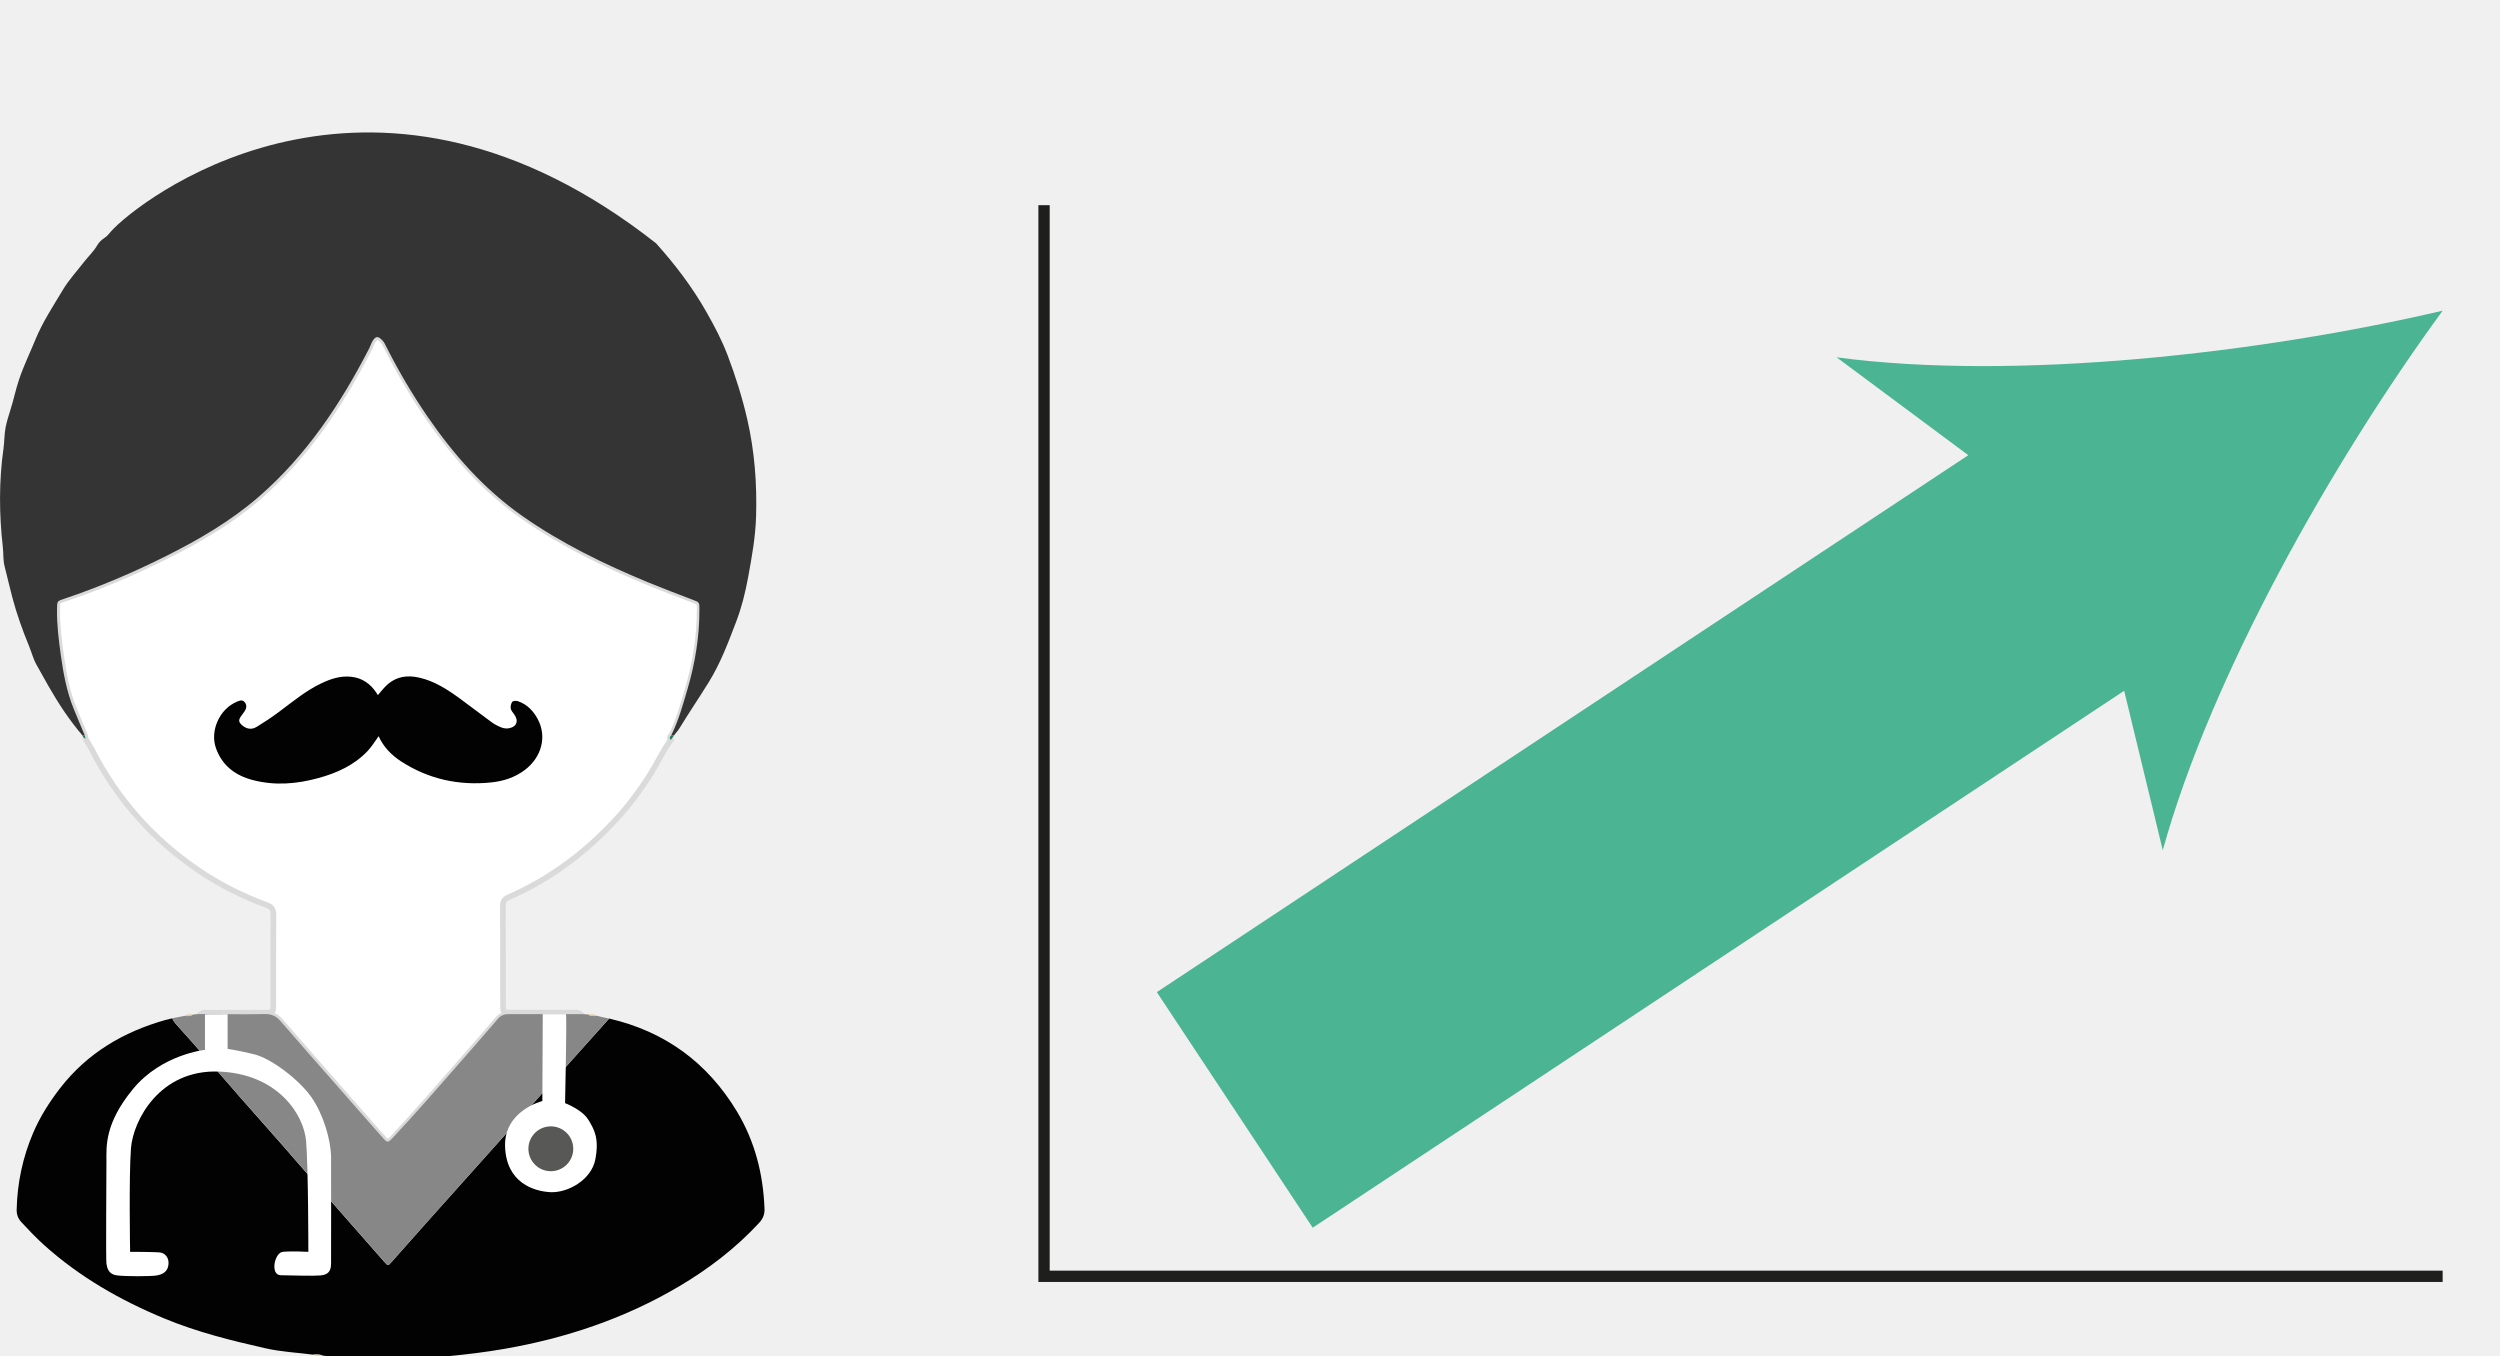
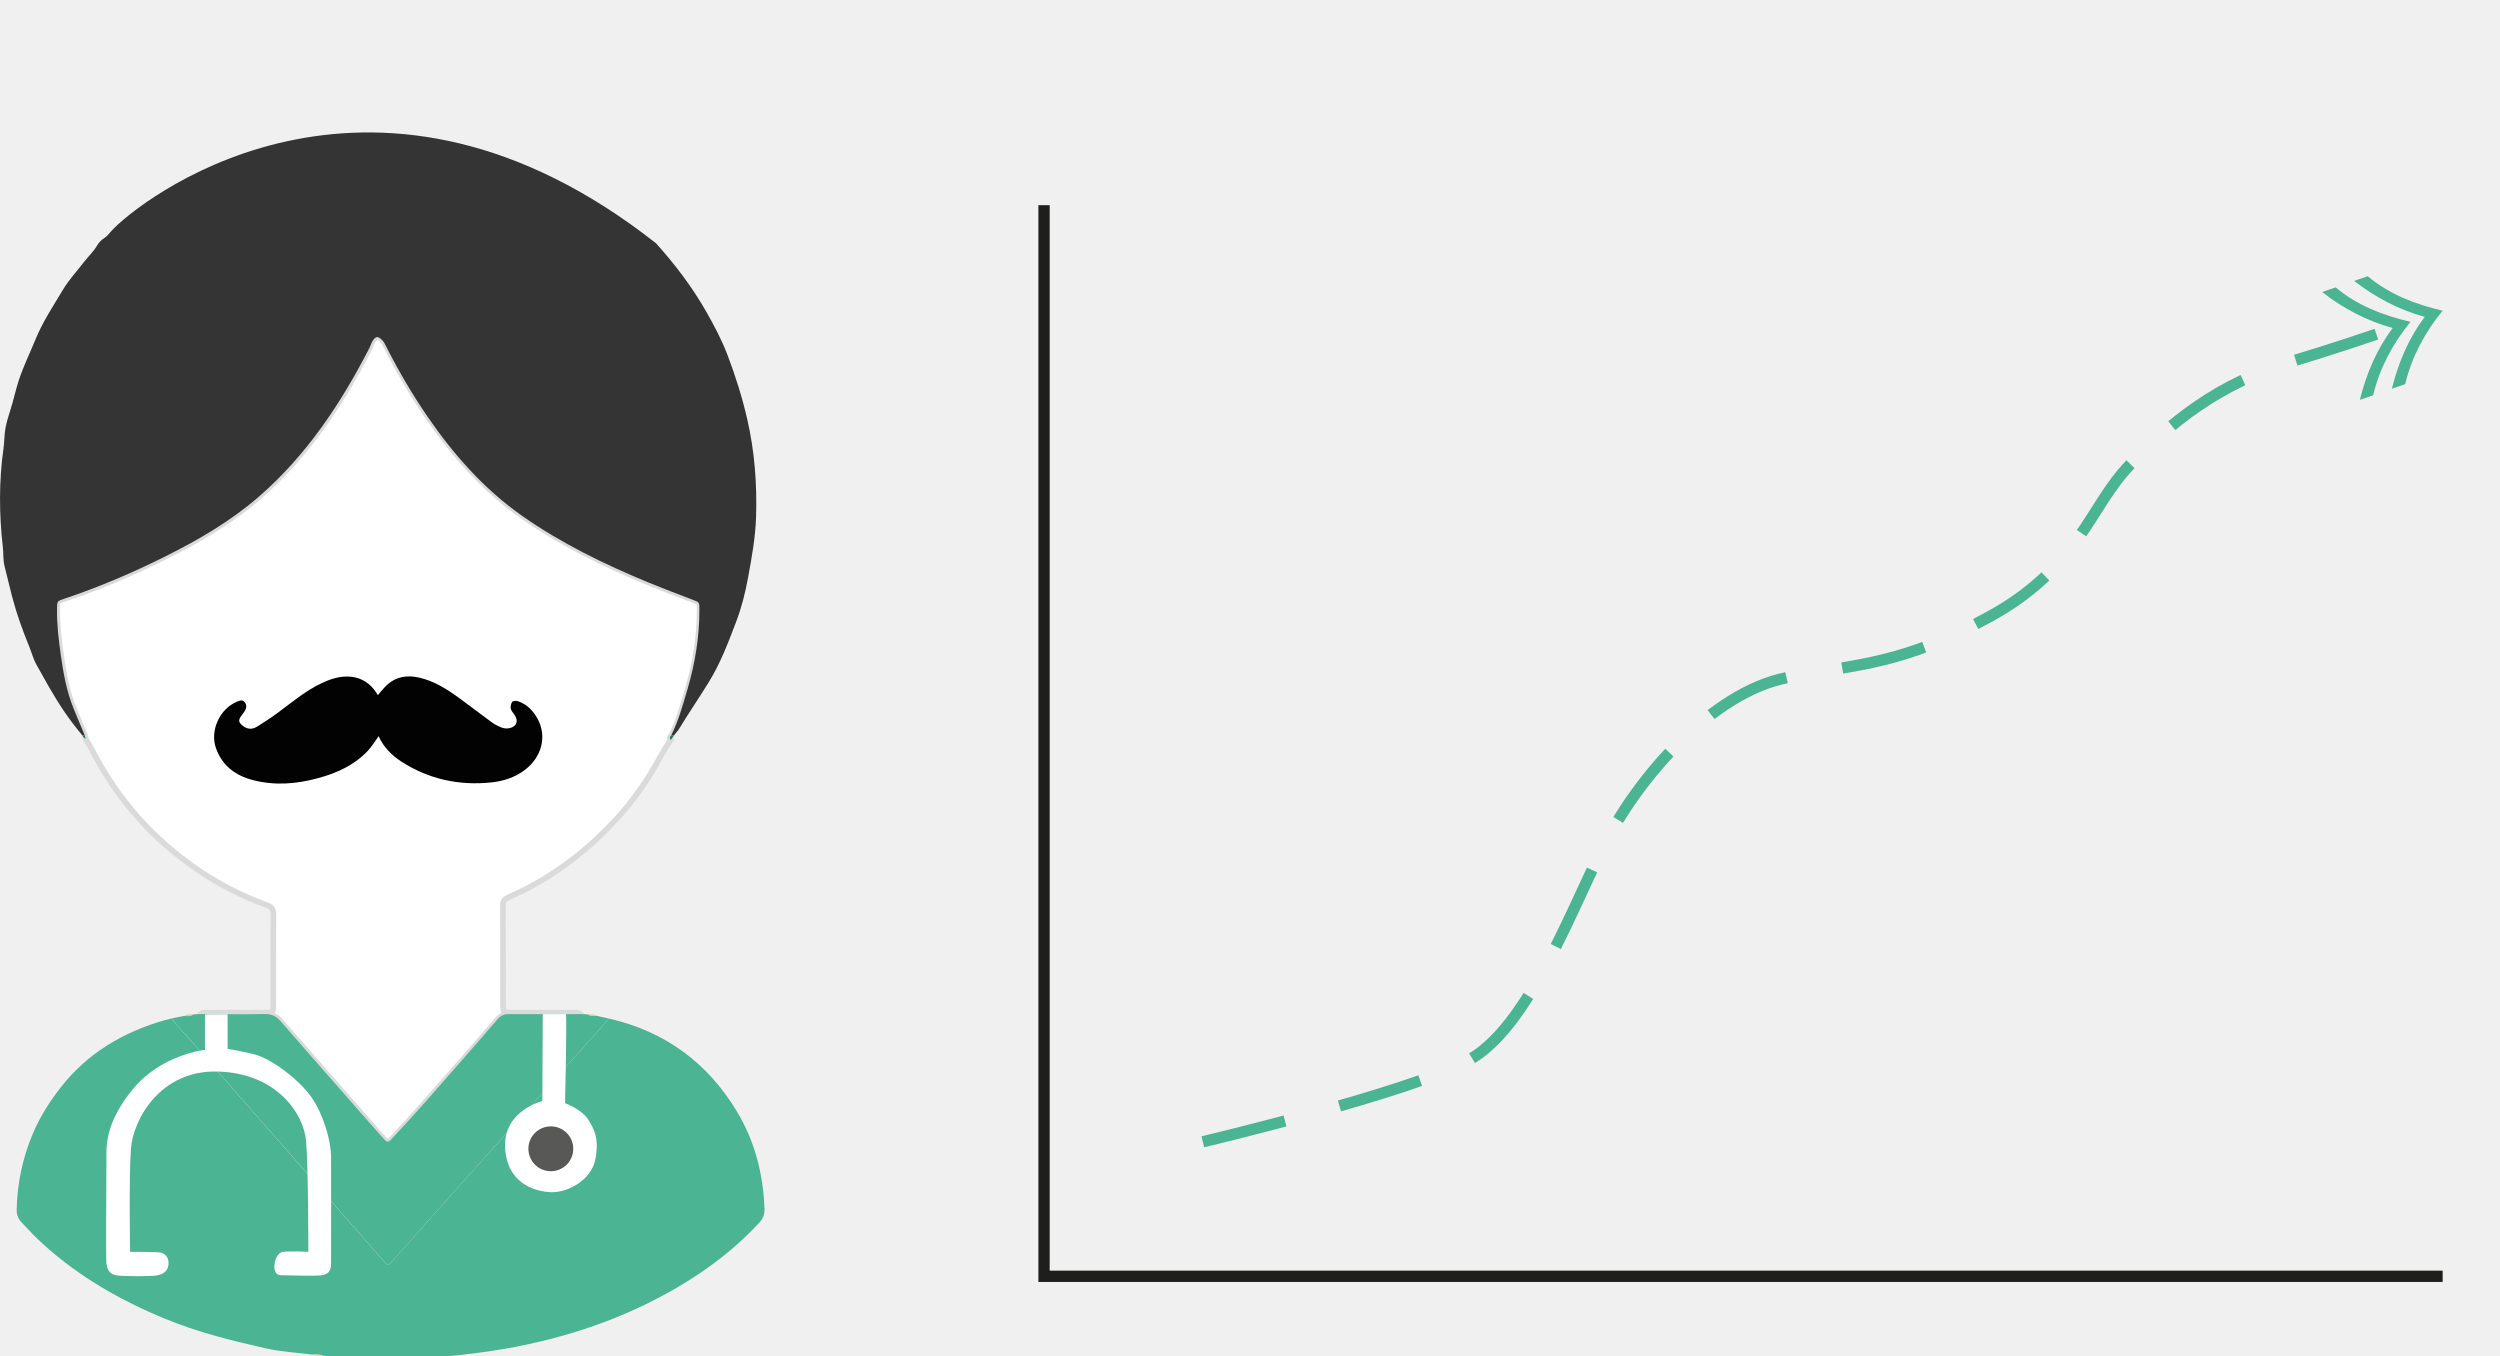
<svg xmlns="http://www.w3.org/2000/svg" version="1.1" id="Lager_1" x="0px" y="0px" viewBox="0 0 442.51 239.91" style="enable-background:new 0 0 442.51 239.91;" xml:space="preserve">
  <style type="text/css">
- 	.st0{fill:none;}
- 	.st1{fill:none;stroke:#4BB492;stroke-width:50;stroke-miterlimit:10;}
- 	.st2{fill:#4BB492;}
- 	.st3{fill:none;stroke:#1E1E1C;stroke-width:2;stroke-miterlimit:10;}
- 	.st4{fill:#FFFFFF;stroke:#DADADA;stroke-miterlimit:10;}
- 	.st5{fill:#343434;}
- 	.st6{fill:#020203;}
- 	.st7{fill:#878787;}
+ 	.st0{display:none;}
+ 	.st1{display:inline;fill:none;}
+ 	.st2{display:inline;}
+ 	.st3{fill:none;stroke:#4BB492;stroke-width:50;stroke-miterlimit:10;}
+ 	.st4{fill:#4BB492;}
+ 	.st5{fill:none;stroke:#1E1E1C;stroke-width:2;stroke-miterlimit:10;}
+ 	.st6{fill:#FFFFFF;stroke:#DADADA;stroke-miterlimit:10;}
+ 	.st7{fill:#343434;}
	.st8{fill:#E2CBA6;}
	.st9{fill:#1D7D57;}
- 	.st10{fill-rule:evenodd;clip-rule:evenodd;fill:#FFFFFF;}
- 	.st11{fill-rule:evenodd;clip-rule:evenodd;fill:#585857;}
+ 	.st10{fill:#020203;}
+ 	.st11{fill-rule:evenodd;clip-rule:evenodd;fill:#FFFFFF;}
+ 	.st12{fill-rule:evenodd;clip-rule:evenodd;fill:#585857;}
+ 	.st13{fill:none;stroke:#4BB492;stroke-width:2;stroke-miterlimit:10;stroke-dasharray:14.997,9.998;}
</style>
-   <g>
-     <line class="st0" x1="218.56" y1="196.46" x2="432.36" y2="54.99" />
-     <g>
-       <line class="st1" x1="218.56" y1="196.46" x2="377" y2="91.62" />
+   <g class="st0">
+     <line class="st1" x1="218.56" y1="196.46" x2="432.36" y2="54.99" />
+     <g class="st2">
+       <line class="st3" x1="218.56" y1="196.46" x2="377" y2="91.62" />
      <g>
-         <path class="st2" d="M432.36,54.99c-19.65,26.9-41.06,64.78-49.54,95.51l-13.09-54.07l-44.64-33.18     C356.68,67.46,399.92,62.57,432.36,54.99z" />
+         <path class="st4" d="M432.36,54.99c-19.65,26.9-41.06,64.78-49.54,95.51l-13.09-54.07l-44.64-33.18     C356.68,67.46,399.92,62.57,432.36,54.99z" />
      </g>
    </g>
  </g>
-   <polyline class="st3" points="184.8,36.32 184.8,225.91 432.36,225.91 " />
+   <polyline class="st5" points="184.8,36.32 184.8,225.91 432.36,225.91 " />
  <g>
    <g>
-       <path class="st4" d="M118.73,130.98c-1.47,2.02-2.48,4.32-3.84,6.41c-1.53,2.37-3.17,4.65-5.03,6.75    c-5.57,6.26-12.09,11.29-19.8,14.66c-0.74,0.32-1.04,0.68-1.04,1.48c0.02,5.94,0.01,11.88,0.02,17.82c0,1.09,0.04,1.12,1.17,1.13    c3.65,0.02,7.3,0,10.94,0.02c0.55,0,1.16-0.16,1.65,0.27c-4.22,0.01-8.44,0.03-12.66,0c-0.84-0.01-1.46,0.2-2.02,0.87    c-2.33,2.74-4.71,5.43-7.07,8.14c-3.76,4.31-7.53,8.61-11.43,12.8c-0.95,1.02-1.01,1.03-1.91,0.01c-2.8-3.15-5.57-6.33-8.35-9.5    c-3.23-3.68-6.47-7.35-9.67-11.06c-0.77-0.89-1.58-1.3-2.8-1.27c-3.8,0.08-7.6,0.01-11.4,0c0.51-0.39,1.1-0.25,1.66-0.25    c3.28-0.02,6.56,0,9.85-0.02c1.35,0,1.37-0.02,1.37-1.4c0.01-5.31-0.02-10.63,0.03-15.94c0.01-0.94-0.3-1.37-1.17-1.69    c-4.26-1.58-8.31-3.59-12.07-6.15c-8.13-5.52-14.45-12.64-18.91-21.41c-0.28-0.55-0.63-1.07-0.95-1.61    c-0.05-0.11-0.1-0.22-0.15-0.33l0.01,0.03c-0.03-0.17-0.07-0.35-0.1-0.52c-0.67-1.6-1.35-3.2-2-4.8c-1.22-3.02-1.8-6.19-2.25-9.4    c-0.39-2.74-0.72-5.47-0.68-8.24c0.02-1.34,0.01-1.36,1.23-1.76c6.16-2.06,12.1-4.6,17.92-7.5c5.94-2.96,11.63-6.28,16.64-10.64    c8.39-7.3,14.42-16.39,19.47-26.19c0.24-0.46,0.36-0.98,0.65-1.4c0.55-0.81,0.95-0.76,1.66-0.05c0.35,0.35,0.52,0.77,0.73,1.18    c2.14,4.24,4.53,8.33,7.22,12.25c4.66,6.8,10.04,12.92,16.84,17.68c6.94,4.86,14.5,8.55,22.3,11.76c2.58,1.06,5.19,2.06,7.81,3.05    c1.24,0.47,1.24,0.42,1.24,1.76c0,4.75-0.74,9.4-2.07,13.94c-0.82,2.81-1.6,5.64-2.9,8.29    C118.52,130.38,118.46,130.65,118.73,130.98z" />
-       <path class="st5" d="M116.13,43.07c3.38,3.77,6.42,7.76,8.92,12.17c1.41,2.48,2.74,5,3.75,7.67c1.41,3.72,2.6,7.5,3.49,11.4    c1.29,5.65,1.71,11.34,1.54,17.11c-0.11,3.63-0.75,7.17-1.4,10.72c-0.5,2.73-1.17,5.43-2.16,8c-1.38,3.61-2.73,7.23-4.8,10.58    c-1.71,2.77-3.54,5.46-5.23,8.23c-0.27,0.44-0.64,0.82-0.96,1.22c-0.15-0.01-0.3-0.03-0.45-0.04c1.3-2.65,2.08-5.48,2.9-8.29    c1.33-4.54,2.07-9.19,2.07-13.94c0-1.34,0-1.29-1.24-1.76c-2.61-0.99-5.22-1.99-7.81-3.05c-7.8-3.22-15.36-6.9-22.3-11.76    c-6.8-4.77-12.18-10.88-16.84-17.68c-2.68-3.92-5.08-8.01-7.22-12.25c-0.21-0.41-0.38-0.82-0.73-1.18    c-0.71-0.71-1.11-0.77-1.66,0.05c-0.28,0.42-0.41,0.94-0.65,1.4c-5.05,9.8-11.08,18.89-19.47,26.19    c-5.01,4.36-10.71,7.68-16.64,10.64c-5.81,2.9-11.76,5.44-17.92,7.5c-1.22,0.41-1.21,0.43-1.23,1.76    c-0.04,2.77,0.3,5.51,0.68,8.24c0.45,3.2,1.03,6.38,2.25,9.4c0.65,1.61,1.33,3.2,2,4.8c-0.14-0.01-0.28-0.01-0.42-0.02    c-2.32-2.7-4.26-5.66-6.02-8.74c-0.71-1.24-1.39-2.5-2.1-3.74c-0.58-1.01-0.86-2.18-1.31-3.27c-1.16-2.82-2.19-5.69-2.98-8.65    c-0.49-1.84-0.9-3.71-1.38-5.55c-0.28-1.06-0.18-2.26-0.31-3.4c-0.66-5.82-0.7-11.64,0.12-17.46c0.17-1.23,0.13-2.47,0.37-3.71    c0.2-1,0.5-2.01,0.8-2.93c0.6-1.85,0.98-3.76,1.6-5.61c0.82-2.42,1.93-4.69,2.89-7.04c1.27-3.1,3.12-5.88,4.82-8.73    c1.07-1.8,2.52-3.36,3.81-5.03c0.76-0.98,1.69-1.82,2.31-2.92c0.27-0.48,0.72-0.92,1.19-1.23c0.75-0.48,0.79-0.79,1.81-1.81    C27,33.66,66.94,4.39,116.13,43.07z" />
-       <path class="st6" d="M107.82,180.29c9.86,2.27,17.4,7.79,22.61,16.43c3.18,5.28,4.66,11.07,4.89,17.21    c0.04,1.02-0.26,1.77-0.94,2.51c-4.14,4.48-8.93,8.14-14.16,11.24c-9.62,5.69-20.04,9.19-31.03,11.09    c-3.34,0.58-6.7,0.98-10.07,1.3c-0.91-0.03-1.82-0.07-2.71,0.19c-0.87,0.04-1.75,0.08-2.62,0.12c-2.99,0.01-5.98,0.03-8.97,0.05    c-2.55-0.15-5.11-0.18-7.64-0.47c-0.56-0.26-1.16-0.22-1.76-0.18c-2.79-0.36-5.62-0.5-8.35-1.11c-6.09-1.37-12.15-2.88-17.95-5.28    c-7.81-3.23-15.06-7.37-21.37-13.06c-1.39-1.26-2.69-2.62-3.96-4c-0.6-0.66-0.86-1.34-0.84-2.24c0.11-4.69,1.06-9.2,2.9-13.52    c1.23-2.88,2.88-5.49,4.79-7.96c4.81-6.21,11.19-9.96,18.64-12.07c0.4-0.11,0.8-0.2,1.2-0.29c0.25,0.59,0.67,1.04,1.1,1.51    c1.02,1.11,2.02,2.24,3.02,3.38c2.67,3.06,5.32,6.13,8,9.19c2.54,2.9,5.11,5.77,7.65,8.67c3.25,3.72,6.48,7.48,9.73,11.2    c2.67,3.06,5.37,6.1,8.04,9.15c0.65,0.74,0.66,0.74,1.27,0.05c1.97-2.22,3.93-4.45,5.91-6.66c3.5-3.92,7.01-7.84,10.52-11.76    c4.41-4.93,8.82-9.86,13.23-14.79C101.91,186.89,104.87,183.59,107.82,180.29z" />
-       <path class="st7" d="M107.82,180.29c-2.95,3.3-5.91,6.6-8.86,9.89c-4.41,4.93-8.82,9.86-13.23,14.79    c-3.51,3.92-7.01,7.84-10.52,11.76c-1.98,2.21-3.94,4.44-5.91,6.66c-0.61,0.69-0.63,0.69-1.27-0.05    c-2.68-3.05-5.37-6.09-8.04-9.15c-3.25-3.73-6.47-7.48-9.73-11.2c-2.54-2.9-5.11-5.77-7.65-8.67c-2.68-3.05-5.33-6.13-8-9.19    c-0.99-1.14-2-2.27-3.02-3.38c-0.43-0.46-0.84-0.92-1.1-1.51c0.73-0.14,1.46-0.29,2.18-0.43c0.55,0.09,1.08,0.03,1.57-0.25    c0.41-0.02,0.82-0.05,1.23-0.07c3.8,0.01,7.6,0.08,11.4,0c1.22-0.02,2.03,0.38,2.8,1.27c3.2,3.71,6.44,7.38,9.67,11.06    c2.78,3.17,5.55,6.35,8.35,9.5c0.9,1.01,0.96,1.01,1.91-0.01c3.9-4.19,7.67-8.49,11.43-12.8c2.36-2.71,4.74-5.4,7.07-8.14    c0.57-0.67,1.18-0.88,2.02-0.87c4.22,0.03,8.44,0,12.66,0c0.42,0.02,0.83,0.04,1.25,0.05c0.49,0.28,1.02,0.33,1.57,0.24    C106.36,179.98,107.09,180.14,107.82,180.29z" />
+       <path class="st6" d="M118.73,130.98c-1.47,2.02-2.48,4.32-3.84,6.41c-1.53,2.37-3.17,4.65-5.03,6.75    c-5.57,6.26-12.09,11.29-19.8,14.66c-0.74,0.32-1.04,0.68-1.04,1.48c0.02,5.94,0.01,11.88,0.02,17.82c0,1.09,0.04,1.12,1.17,1.13    c3.65,0.02,7.3,0,10.94,0.02c0.55,0,1.16-0.16,1.65,0.27c-4.22,0.01-8.44,0.03-12.66,0c-0.84-0.01-1.46,0.2-2.02,0.87    c-2.33,2.74-4.71,5.43-7.07,8.14c-3.76,4.31-7.53,8.61-11.43,12.8c-0.95,1.02-1.01,1.03-1.91,0.01c-2.8-3.15-5.57-6.33-8.35-9.5    c-3.23-3.68-6.47-7.35-9.67-11.06c-0.77-0.89-1.58-1.3-2.8-1.27c-3.8,0.08-7.6,0.01-11.4,0c0.51-0.39,1.1-0.25,1.66-0.25    c3.28-0.02,6.56,0,9.85-0.02c1.35,0,1.37-0.02,1.37-1.4c0.01-5.31-0.02-10.63,0.03-15.94c0.01-0.94-0.3-1.37-1.17-1.69    c-4.26-1.58-8.31-3.59-12.07-6.15c-8.13-5.52-14.45-12.64-18.91-21.41c-0.28-0.55-0.63-1.07-0.95-1.61    c-0.05-0.11-0.1-0.22-0.15-0.33l0.01,0.03c-0.03-0.17-0.07-0.35-0.1-0.52c-0.67-1.6-1.35-3.2-2-4.8c-1.22-3.02-1.8-6.19-2.25-9.4    c-0.39-2.74-0.72-5.47-0.68-8.24c0.02-1.34,0.01-1.36,1.23-1.76c6.16-2.06,12.1-4.6,17.92-7.5c5.94-2.96,11.63-6.28,16.64-10.64    c8.39-7.3,14.42-16.39,19.47-26.19c0.24-0.46,0.36-0.98,0.65-1.4c0.55-0.81,0.95-0.76,1.66-0.05c0.35,0.35,0.52,0.77,0.73,1.18    c2.14,4.24,4.53,8.33,7.22,12.25c4.66,6.8,10.04,12.92,16.84,17.68c6.94,4.86,14.5,8.55,22.3,11.76c2.58,1.06,5.19,2.06,7.81,3.05    c1.24,0.47,1.24,0.42,1.24,1.76c0,4.75-0.74,9.4-2.07,13.94c-0.82,2.81-1.6,5.64-2.9,8.29    C118.52,130.38,118.46,130.65,118.73,130.98z" />
+       <path class="st7" d="M116.13,43.07c3.38,3.77,6.42,7.76,8.92,12.17c1.41,2.48,2.74,5,3.75,7.67c1.41,3.72,2.6,7.5,3.49,11.4    c1.29,5.65,1.71,11.34,1.54,17.11c-0.11,3.63-0.75,7.17-1.4,10.72c-0.5,2.73-1.17,5.43-2.16,8c-1.38,3.61-2.73,7.23-4.8,10.58    c-1.71,2.77-3.54,5.46-5.23,8.23c-0.27,0.44-0.64,0.82-0.96,1.22c-0.15-0.01-0.3-0.03-0.45-0.04c1.3-2.65,2.08-5.48,2.9-8.29    c1.33-4.54,2.07-9.19,2.07-13.94c0-1.34,0-1.29-1.24-1.76c-2.61-0.99-5.22-1.99-7.81-3.05c-7.8-3.22-15.36-6.9-22.3-11.76    c-6.8-4.77-12.18-10.88-16.84-17.68c-2.68-3.92-5.08-8.01-7.22-12.25c-0.21-0.41-0.38-0.82-0.73-1.18    c-0.71-0.71-1.11-0.77-1.66,0.05c-0.28,0.42-0.41,0.94-0.65,1.4c-5.05,9.8-11.08,18.89-19.47,26.19    c-5.01,4.36-10.71,7.68-16.64,10.64c-5.81,2.9-11.76,5.44-17.92,7.5c-1.22,0.41-1.21,0.43-1.23,1.76    c-0.04,2.77,0.3,5.51,0.68,8.24c0.45,3.2,1.03,6.38,2.25,9.4c0.65,1.61,1.33,3.2,2,4.8c-0.14-0.01-0.28-0.01-0.42-0.02    c-2.32-2.7-4.26-5.66-6.02-8.74c-0.71-1.24-1.39-2.5-2.1-3.74c-0.58-1.01-0.86-2.18-1.31-3.27c-1.16-2.82-2.19-5.69-2.98-8.65    c-0.49-1.84-0.9-3.71-1.38-5.55c-0.28-1.06-0.18-2.26-0.31-3.4c-0.66-5.82-0.7-11.64,0.12-17.46c0.17-1.23,0.13-2.47,0.37-3.71    c0.2-1,0.5-2.01,0.8-2.93c0.6-1.85,0.98-3.76,1.6-5.61c0.82-2.42,1.93-4.69,2.89-7.04c1.27-3.1,3.12-5.88,4.82-8.73    c1.07-1.8,2.52-3.36,3.81-5.03c0.76-0.98,1.69-1.82,2.31-2.92c0.27-0.48,0.72-0.92,1.19-1.23c0.75-0.48,0.79-0.79,1.81-1.81    C27,33.66,66.94,4.39,116.13,43.07z" />
+       <path class="st4" d="M107.82,180.29c9.86,2.27,17.4,7.79,22.61,16.43c3.18,5.28,4.66,11.07,4.89,17.21    c0.04,1.02-0.26,1.77-0.94,2.51c-4.14,4.48-8.93,8.14-14.16,11.24c-9.62,5.69-20.04,9.19-31.03,11.09    c-3.34,0.58-6.7,0.98-10.07,1.3c-0.91-0.03-1.82-0.07-2.71,0.19c-0.87,0.04-1.75,0.08-2.62,0.12c-2.99,0.01-5.98,0.03-8.97,0.05    c-2.55-0.15-5.11-0.18-7.64-0.47c-0.56-0.26-1.16-0.22-1.76-0.18c-2.79-0.36-5.62-0.5-8.35-1.11c-6.09-1.37-12.15-2.88-17.95-5.28    c-7.81-3.23-15.06-7.37-21.37-13.06c-1.39-1.26-2.69-2.62-3.96-4c-0.6-0.66-0.86-1.34-0.84-2.24c0.11-4.69,1.06-9.2,2.9-13.52    c1.23-2.88,2.88-5.49,4.79-7.96c4.81-6.21,11.19-9.96,18.64-12.07c0.4-0.11,0.8-0.2,1.2-0.29c0.25,0.59,0.67,1.04,1.1,1.51    c1.02,1.11,2.02,2.24,3.02,3.38c2.67,3.06,5.32,6.13,8,9.19c2.54,2.9,5.11,5.77,7.65,8.67c3.25,3.72,6.48,7.48,9.73,11.2    c2.67,3.06,5.37,6.1,8.04,9.15c0.65,0.74,0.66,0.74,1.27,0.05c1.97-2.22,3.93-4.45,5.91-6.66c3.5-3.92,7.01-7.84,10.52-11.76    c4.41-4.93,8.82-9.86,13.23-14.79C101.91,186.89,104.87,183.59,107.82,180.29z" />
+       <path class="st4" d="M107.82,180.29c-2.95,3.3-5.91,6.6-8.86,9.89c-4.41,4.93-8.82,9.86-13.23,14.79    c-3.51,3.92-7.01,7.84-10.52,11.76c-1.98,2.21-3.94,4.44-5.91,6.66c-0.61,0.69-0.63,0.69-1.27-0.05    c-2.68-3.05-5.37-6.09-8.04-9.15c-3.25-3.73-6.47-7.48-9.73-11.2c-2.54-2.9-5.11-5.77-7.65-8.67c-2.68-3.05-5.33-6.13-8-9.19    c-0.99-1.14-2-2.27-3.02-3.38c-0.43-0.46-0.84-0.92-1.1-1.51c0.73-0.14,1.46-0.29,2.18-0.43c0.55,0.09,1.08,0.03,1.57-0.25    c0.41-0.02,0.82-0.05,1.23-0.07c3.8,0.01,7.6,0.08,11.4,0c1.22-0.02,2.03,0.38,2.8,1.27c3.2,3.71,6.44,7.38,9.67,11.06    c2.78,3.17,5.55,6.35,8.35,9.5c0.9,1.01,0.96,1.01,1.91-0.01c3.9-4.19,7.67-8.49,11.43-12.8c2.36-2.71,4.74-5.4,7.07-8.14    c0.57-0.67,1.18-0.88,2.02-0.87c4.22,0.03,8.44,0,12.66,0c0.42,0.02,0.83,0.04,1.25,0.05c0.49,0.28,1.02,0.33,1.57,0.24    C106.36,179.98,107.09,180.14,107.82,180.29z" />
      <path class="st8" d="M64.83,240.42c2.99-0.02,5.98-0.03,8.97-0.05c-1.06,0.36-2.16,0.18-3.23,0.18    C68.66,240.56,66.74,240.73,64.83,240.42z" />
      <path class="st8" d="M76.42,240.26c0.89-0.26,1.8-0.22,2.71-0.19C78.24,240.4,77.32,240.26,76.42,240.26z" />
      <path class="st8" d="M55.43,239.78c0.6-0.04,1.19-0.08,1.76,0.18C56.6,239.95,55.99,240.09,55.43,239.78z" />
      <path class="st9" d="M118.85,130.13c0.15,0.01,0.3,0.02,0.45,0.04c-0.19,0.27-0.38,0.54-0.57,0.81    C118.46,130.65,118.52,130.38,118.85,130.13z" />
      <path class="st8" d="M34.25,179.58c-0.49,0.28-1.02,0.33-1.57,0.25C33.16,179.42,33.71,179.52,34.25,179.58z" />
      <path class="st8" d="M105.63,179.82c-0.55,0.08-1.08,0.04-1.57-0.24C104.6,179.52,105.15,179.42,105.63,179.82z" />
      <path class="st9" d="M14.61,130.19c0.14,0.01,0.28,0.01,0.42,0.02c0.04,0.18,0.07,0.35,0.1,0.52    C14.85,130.67,14.72,130.44,14.61,130.19z" />
      <path class="st9" d="M15.13,130.71c0.05,0.11,0.1,0.22,0.15,0.33C15.24,130.93,15.18,130.82,15.13,130.71z" />
      <g>
-         <path class="st6" d="M66.88,123.04c0.62-0.69,1.16-1.44,1.85-2.01c1.57-1.3,3.42-1.54,5.37-1.11c2.72,0.59,5,2.06,7.21,3.66     c1.92,1.4,3.8,2.86,5.72,4.26c0.52,0.38,1.11,0.68,1.71,0.92c0.38,0.15,0.86,0.22,1.26,0.16c1.45-0.23,1.87-1.31,1.01-2.48     c-0.24-0.33-0.55-0.67-0.61-1.04c-0.06-0.38,0.05-0.88,0.28-1.18c0.14-0.19,0.69-0.21,0.98-0.11c1.64,0.55,2.76,1.73,3.54,3.21     c1.63,3.08,0.67,6.7-2.28,8.95c-1.76,1.34-3.79,1.99-5.94,2.22c-5.74,0.6-11.1-0.56-15.97-3.71c-1.74-1.13-3.15-2.59-3.99-4.47     c-0.64,0.87-1.2,1.83-1.94,2.61c-2.4,2.54-5.48,3.92-8.8,4.82c-3.82,1.04-7.67,1.35-11.55,0.33c-3.09-0.81-5.42-2.56-6.51-5.66     c-1.08-3.07,0.64-6.9,3.66-8.18c0.46-0.19,0.98-0.46,1.4,0.03c0.46,0.52,0.37,1.11,0,1.66c-0.21,0.32-0.46,0.61-0.67,0.93     c-0.42,0.63-0.35,0.99,0.22,1.5c0.8,0.71,1.71,0.85,2.6,0.31c1.33-0.81,2.63-1.67,3.88-2.6c2.45-1.82,4.79-3.79,7.57-5.11     c1.66-0.79,3.38-1.36,5.28-1.16c1.96,0.21,3.39,1.23,4.46,2.83C66.73,122.77,66.82,122.93,66.88,123.04z" />
+         <path class="st10" d="M66.88,123.04c0.62-0.69,1.16-1.44,1.85-2.01c1.57-1.3,3.42-1.54,5.37-1.11c2.72,0.59,5,2.06,7.21,3.66     c1.92,1.4,3.8,2.86,5.72,4.26c0.52,0.38,1.11,0.68,1.71,0.92c0.38,0.15,0.86,0.22,1.26,0.16c1.45-0.23,1.87-1.31,1.01-2.48     c-0.24-0.33-0.55-0.67-0.61-1.04c-0.06-0.38,0.05-0.88,0.28-1.18c0.14-0.19,0.69-0.21,0.98-0.11c1.64,0.55,2.76,1.73,3.54,3.21     c1.63,3.08,0.67,6.7-2.28,8.95c-1.76,1.34-3.79,1.99-5.94,2.22c-5.74,0.6-11.1-0.56-15.97-3.71c-1.74-1.13-3.15-2.59-3.99-4.47     c-0.64,0.87-1.2,1.83-1.94,2.61c-2.4,2.54-5.48,3.92-8.8,4.82c-3.82,1.04-7.67,1.35-11.55,0.33c-3.09-0.81-5.42-2.56-6.51-5.66     c-1.08-3.07,0.64-6.9,3.66-8.18c0.46-0.19,0.98-0.46,1.4,0.03c0.46,0.52,0.37,1.11,0,1.66c-0.21,0.32-0.46,0.61-0.67,0.93     c-0.42,0.63-0.35,0.99,0.22,1.5c0.8,0.71,1.71,0.85,2.6,0.31c1.33-0.81,2.63-1.67,3.88-2.6c2.45-1.82,4.79-3.79,7.57-5.11     c1.66-0.79,3.38-1.36,5.28-1.16c1.96,0.21,3.39,1.23,4.46,2.83C66.73,122.77,66.82,122.93,66.88,123.04z" />
      </g>
    </g>
-     <path class="st10" d="M100.2,179.5c0.12,2.16-0.18,15.76-0.18,15.76s2.98,1.12,4.08,2.89c1.1,1.76,1.98,3.35,1.28,7.05   c-0.71,3.71-4.95,5.96-7.92,5.82s-7.84-1.67-8.06-8.06s6.6-8.07,6.6-8.07l0.07-15.39L100.2,179.5z" />
+     <path class="st11" d="M100.2,179.5c0.12,2.16-0.18,15.76-0.18,15.76s2.98,1.12,4.08,2.89c1.1,1.76,1.98,3.35,1.28,7.05   c-0.71,3.71-4.95,5.96-7.92,5.82s-7.84-1.67-8.06-8.06s6.6-8.07,6.6-8.07l0.07-15.39L100.2,179.5z" />
    <g>
-       <path class="st10" d="M36.28,179.55v6.28c0,0-7.67,0.78-12.73,6.92s-4.71,10.19-4.71,12.79s-0.12,17.46,0,18.13    c0.12,0.68,0.31,1.83,1.73,2.06s6.35,0.2,7.17,0.03s1.99-0.47,2.09-2.09c0.07-1.16-0.7-1.84-1.4-1.96c-0.7-0.13-5.4-0.13-5.4-0.13    s-0.23-13.33,0.15-18.31s5.1-13.98,15.54-13.6s15.06,7.6,15.46,12.29s0.4,19.62,0.4,19.62s-3.06-0.16-4.53,0s-2.27,4.09-0.37,4.14    c1.89,0.04,5.8,0.15,7,0.04s1.92-0.55,1.92-2.09s0.03-15.76,0-18.84c-0.03-3.07-1.37-7.61-3.49-10.64s-7.07-6.85-10.21-7.6    s-4.61-0.93-4.61-0.93v-6.13L36.28,179.55z" />
-       <circle class="st11" cx="97.5" cy="203.34" r="3.97" />
+       <path class="st11" d="M36.28,179.55v6.28c0,0-7.67,0.78-12.73,6.92s-4.71,10.19-4.71,12.79s-0.12,17.46,0,18.13    c0.12,0.68,0.31,1.83,1.73,2.06s6.35,0.2,7.17,0.03s1.99-0.47,2.09-2.09c0.07-1.16-0.7-1.84-1.4-1.96c-0.7-0.13-5.4-0.13-5.4-0.13    s-0.23-13.33,0.15-18.31s5.1-13.98,15.54-13.6s15.06,7.6,15.46,12.29s0.4,19.62,0.4,19.62s-3.06-0.16-4.53,0s-2.27,4.09-0.37,4.14    c1.89,0.04,5.8,0.15,7,0.04s1.92-0.55,1.92-2.09s0.03-15.76,0-18.84c-0.03-3.07-1.37-7.61-3.49-10.64s-7.07-6.85-10.21-7.6    s-4.61-0.93-4.61-0.93v-6.13L36.28,179.55z" />
+       <circle class="st12" cx="97.5" cy="203.34" r="3.97" />
+     </g>
+   </g>
+   <g>
+     <g>
+       <path class="st13" d="M212.91,202.1c0,0,37.12-8.8,47.15-14.49c10.03-5.68,17.05-24.07,23.41-37.11s19.73-27.98,32.77-30.54    s20.4-2.23,36.11-10.92c15.72-8.69,17.52-19.39,24.64-26.75s15.48-14.38,28.86-18.39c6.62-1.98,13.17-4.18,18.11-5.9" />
+       <g>
+         <path class="st4" d="M419.1,48.89c3.74,3.17,8.5,5.02,13.26,6.1c-3.11,3.77-5.51,8.24-6.63,13l-2.36,0.82     c1.16-4.65,2.99-8.97,5.81-12.72c-4.55-1.24-8.8-3.49-12.48-6.37L419.1,48.89z" />
+         <path class="st4" d="M413.42,50.86c3.74,3.17,8.5,5.02,13.26,6.1c-3.11,3.77-5.5,8.24-6.62,13l-2.36,0.82     c1.16-4.65,3-8.97,5.81-12.72c-4.55-1.24-8.8-3.49-12.48-6.37L413.42,50.86z" />
+       </g>
    </g>
  </g>
</svg>
